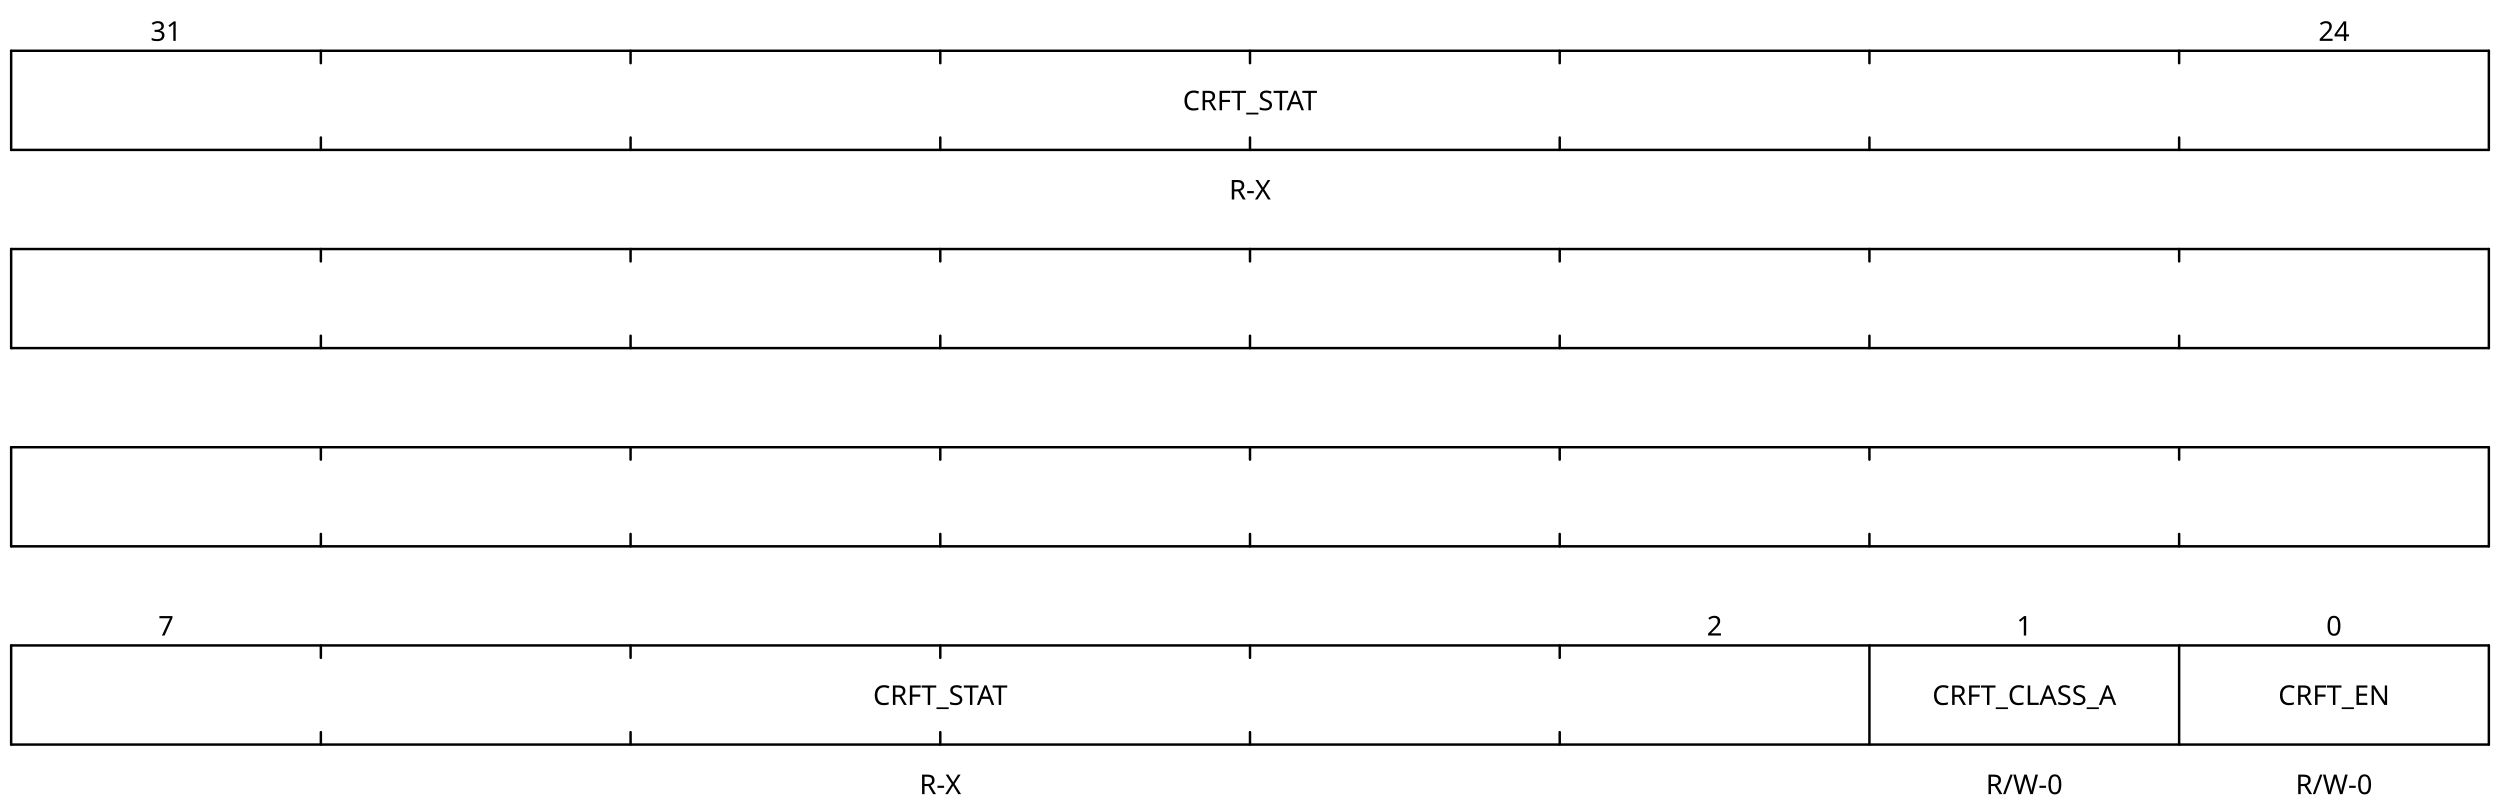
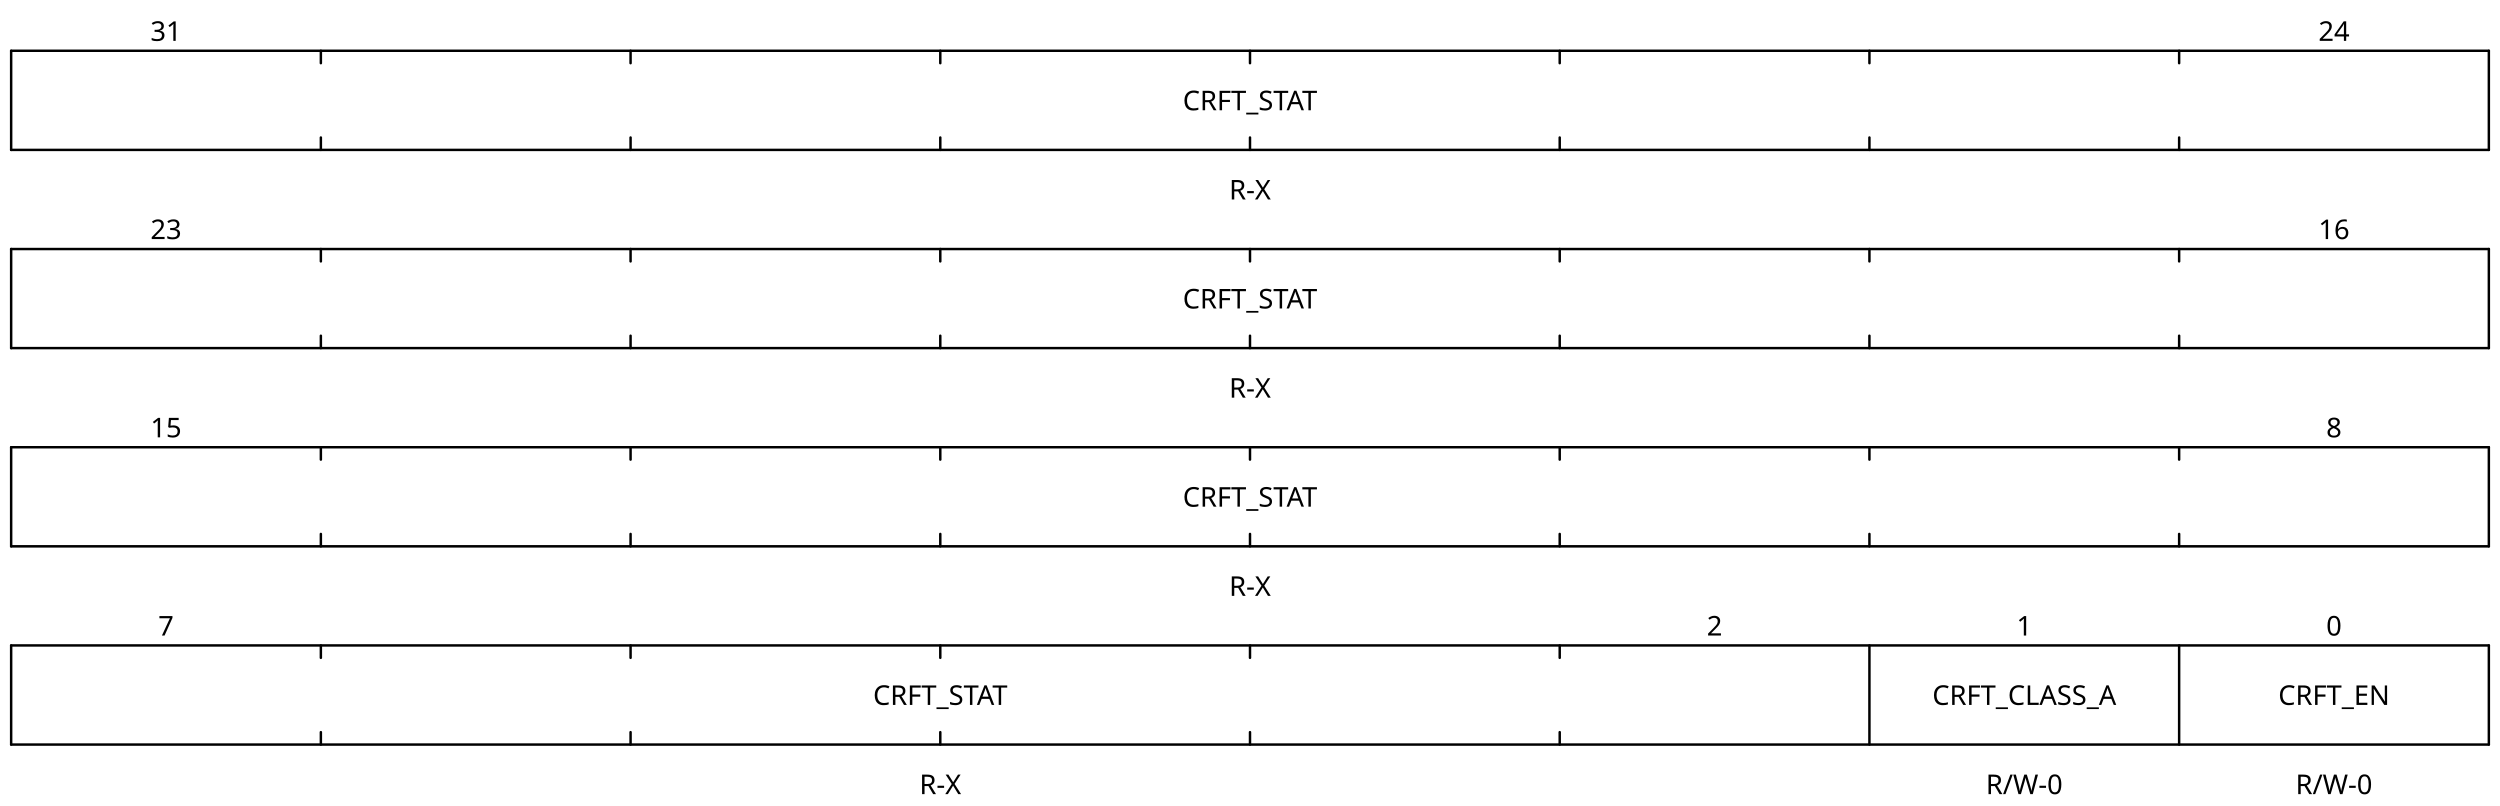
<svg xmlns="http://www.w3.org/2000/svg" baseProfile="full" class="WaveDrom" height="325" version="1.1" viewBox="0,0,1009,325" width="1009">
  <defs />
  <g font-family="sans-serif" font-size="11" font-weight="normal" text-anchor="middle" transform="translate(4.5,240.5)">
    <g stroke="black" stroke-linecap="round" stroke-width="1" transform="translate(0,20.0)">
      <line x1="0" x2="1000" y1="0" y2="0" />
      <line x1="0" x2="0" y1="0" y2="40.0" />
      <line x1="0" x2="1000" y1="40.0" y2="40.0" />
      <line x1="1000.0" x2="1000.0" y1="0" y2="40.0" />
      <line x1="875.0" x2="875.0" y1="0" y2="40.0" />
      <line x1="750.0" x2="750.0" y1="0" y2="40.0" />
      <line x1="625.0" x2="625.0" y1="0" y2="5.0" />
      <line x1="625.0" x2="625.0" y1="35.0" y2="40.0" />
      <line x1="500.0" x2="500.0" y1="0" y2="5.0" />
      <line x1="500.0" x2="500.0" y1="35.0" y2="40.0" />
      <line x1="375.0" x2="375.0" y1="0" y2="5.0" />
      <line x1="375.0" x2="375.0" y1="35.0" y2="40.0" />
      <line x1="250.0" x2="250.0" y1="0" y2="5.0" />
      <line x1="250.0" x2="250.0" y1="35.0" y2="40.0" />
      <line x1="125.0" x2="125.0" y1="0" y2="5.0" />
      <line x1="125.0" x2="125.0" y1="35.0" y2="40.0" />
    </g>
    <g text-anchor="middle">
      <g>
        <g transform="translate(0,20.0)" />
        <g transform="translate(62.5,16.0)">
          <text x="875.0">
            <tspan>0</tspan>
          </text>
          <text x="750.0">
            <tspan>1</tspan>
          </text>
          <text x="625.0">
            <tspan>2</tspan>
          </text>
          <text x="0.0">
            <tspan>7</tspan>
          </text>
        </g>
        <g transform="translate(62.5,44.0)">
          <text x="875.0">
            <tspan>CRFT_EN</tspan>
          </text>
          <text x="750.0">
            <tspan>CRFT_CLASS_A</tspan>
          </text>
          <text x="312.5">
            <tspan>CRFT_STAT</tspan>
          </text>
        </g>
        <g transform="translate(62.5,80)">
          <text x="875.0">
            <tspan>R/W-0</tspan>
          </text>
          <text x="750.0">
            <tspan>R/W-0</tspan>
          </text>
          <text x="312.5">
            <tspan>R-X</tspan>
          </text>
        </g>
      </g>
    </g>
  </g>
  <g font-family="sans-serif" font-size="11" font-weight="normal" text-anchor="middle" transform="translate(4.5,160.5)">
    <g stroke="black" stroke-linecap="round" stroke-width="1" transform="translate(0,20.0)">
      <line x1="0" x2="1000" y1="0" y2="0" />
      <line x1="0" x2="0" y1="0" y2="40.0" />
      <line x1="0" x2="1000" y1="40.0" y2="40.0" />
      <line x1="1000.0" x2="1000.0" y1="0" y2="40.0" />
      <line x1="875.0" x2="875.0" y1="0" y2="5.0" />
      <line x1="875.0" x2="875.0" y1="35.0" y2="40.0" />
      <line x1="750.0" x2="750.0" y1="0" y2="5.0" />
      <line x1="750.0" x2="750.0" y1="35.0" y2="40.0" />
      <line x1="625.0" x2="625.0" y1="0" y2="5.0" />
      <line x1="625.0" x2="625.0" y1="35.0" y2="40.0" />
      <line x1="500.0" x2="500.0" y1="0" y2="5.0" />
      <line x1="500.0" x2="500.0" y1="35.0" y2="40.0" />
      <line x1="375.0" x2="375.0" y1="0" y2="5.0" />
      <line x1="375.0" x2="375.0" y1="35.0" y2="40.0" />
      <line x1="250.0" x2="250.0" y1="0" y2="5.0" />
      <line x1="250.0" x2="250.0" y1="35.0" y2="40.0" />
      <line x1="125.0" x2="125.0" y1="0" y2="5.0" />
      <line x1="125.0" x2="125.0" y1="35.0" y2="40.0" />
    </g>
    <g text-anchor="middle">
      <g>
        <g transform="translate(0,20.0)" />
-         <g transform="translate(62.5,16.0)" />
-         <g transform="translate(62.5,44.0)" />
-         <g transform="translate(62.5,80)" />
+         <g transform="translate(62.5,16.0)">
+           <text x="875.0">
+             <tspan>8</tspan>
+           </text>
+           <text x="0.0">
+             <tspan>15</tspan>
+           </text>
+         </g>
+         <g transform="translate(62.5,44.0)">
+           <text x="437.5">
+             <tspan>CRFT_STAT</tspan>
+           </text>
+         </g>
+         <g transform="translate(62.5,80)">
+           <text x="437.5">
+             <tspan>R-X</tspan>
+           </text>
+         </g>
      </g>
    </g>
  </g>
  <g font-family="sans-serif" font-size="11" font-weight="normal" text-anchor="middle" transform="translate(4.5,80.5)">
    <g stroke="black" stroke-linecap="round" stroke-width="1" transform="translate(0,20.0)">
      <line x1="0" x2="1000" y1="0" y2="0" />
      <line x1="0" x2="0" y1="0" y2="40.0" />
      <line x1="0" x2="1000" y1="40.0" y2="40.0" />
      <line x1="1000.0" x2="1000.0" y1="0" y2="40.0" />
      <line x1="875.0" x2="875.0" y1="0" y2="5.0" />
      <line x1="875.0" x2="875.0" y1="35.0" y2="40.0" />
      <line x1="750.0" x2="750.0" y1="0" y2="5.0" />
      <line x1="750.0" x2="750.0" y1="35.0" y2="40.0" />
      <line x1="625.0" x2="625.0" y1="0" y2="5.0" />
      <line x1="625.0" x2="625.0" y1="35.0" y2="40.0" />
      <line x1="500.0" x2="500.0" y1="0" y2="5.0" />
      <line x1="500.0" x2="500.0" y1="35.0" y2="40.0" />
      <line x1="375.0" x2="375.0" y1="0" y2="5.0" />
      <line x1="375.0" x2="375.0" y1="35.0" y2="40.0" />
      <line x1="250.0" x2="250.0" y1="0" y2="5.0" />
      <line x1="250.0" x2="250.0" y1="35.0" y2="40.0" />
      <line x1="125.0" x2="125.0" y1="0" y2="5.0" />
      <line x1="125.0" x2="125.0" y1="35.0" y2="40.0" />
    </g>
    <g text-anchor="middle">
      <g>
        <g transform="translate(0,20.0)" />
-         <g transform="translate(62.5,16.0)" />
-         <g transform="translate(62.5,44.0)" />
-         <g transform="translate(62.5,80)" />
+         <g transform="translate(62.5,16.0)">
+           <text x="875.0">
+             <tspan>16</tspan>
+           </text>
+           <text x="0.0">
+             <tspan>23</tspan>
+           </text>
+         </g>
+         <g transform="translate(62.5,44.0)">
+           <text x="437.5">
+             <tspan>CRFT_STAT</tspan>
+           </text>
+         </g>
+         <g transform="translate(62.5,80)">
+           <text x="437.5">
+             <tspan>R-X</tspan>
+           </text>
+         </g>
      </g>
    </g>
  </g>
  <g font-family="sans-serif" font-size="11" font-weight="normal" text-anchor="middle" transform="translate(4.5,0.5)">
    <g stroke="black" stroke-linecap="round" stroke-width="1" transform="translate(0,20.0)">
      <line x1="0" x2="1000" y1="0" y2="0" />
      <line x1="0" x2="0" y1="0" y2="40.0" />
      <line x1="0" x2="1000" y1="40.0" y2="40.0" />
      <line x1="1000.0" x2="1000.0" y1="0" y2="40.0" />
      <line x1="875.0" x2="875.0" y1="0" y2="5.0" />
      <line x1="875.0" x2="875.0" y1="35.0" y2="40.0" />
      <line x1="750.0" x2="750.0" y1="0" y2="5.0" />
      <line x1="750.0" x2="750.0" y1="35.0" y2="40.0" />
      <line x1="625.0" x2="625.0" y1="0" y2="5.0" />
      <line x1="625.0" x2="625.0" y1="35.0" y2="40.0" />
      <line x1="500.0" x2="500.0" y1="0" y2="5.0" />
      <line x1="500.0" x2="500.0" y1="35.0" y2="40.0" />
      <line x1="375.0" x2="375.0" y1="0" y2="5.0" />
      <line x1="375.0" x2="375.0" y1="35.0" y2="40.0" />
      <line x1="250.0" x2="250.0" y1="0" y2="5.0" />
      <line x1="250.0" x2="250.0" y1="35.0" y2="40.0" />
      <line x1="125.0" x2="125.0" y1="0" y2="5.0" />
      <line x1="125.0" x2="125.0" y1="35.0" y2="40.0" />
    </g>
    <g text-anchor="middle">
      <g>
        <g transform="translate(0,20.0)" />
        <g transform="translate(62.5,16.0)">
          <text x="875.0">
            <tspan>24</tspan>
          </text>
          <text x="0.0">
            <tspan>31</tspan>
          </text>
        </g>
        <g transform="translate(62.5,44.0)">
          <text x="437.5">
            <tspan>CRFT_STAT</tspan>
          </text>
        </g>
        <g transform="translate(62.5,80)">
          <text x="437.5">
            <tspan>R-X</tspan>
          </text>
        </g>
      </g>
    </g>
  </g>
</svg>
